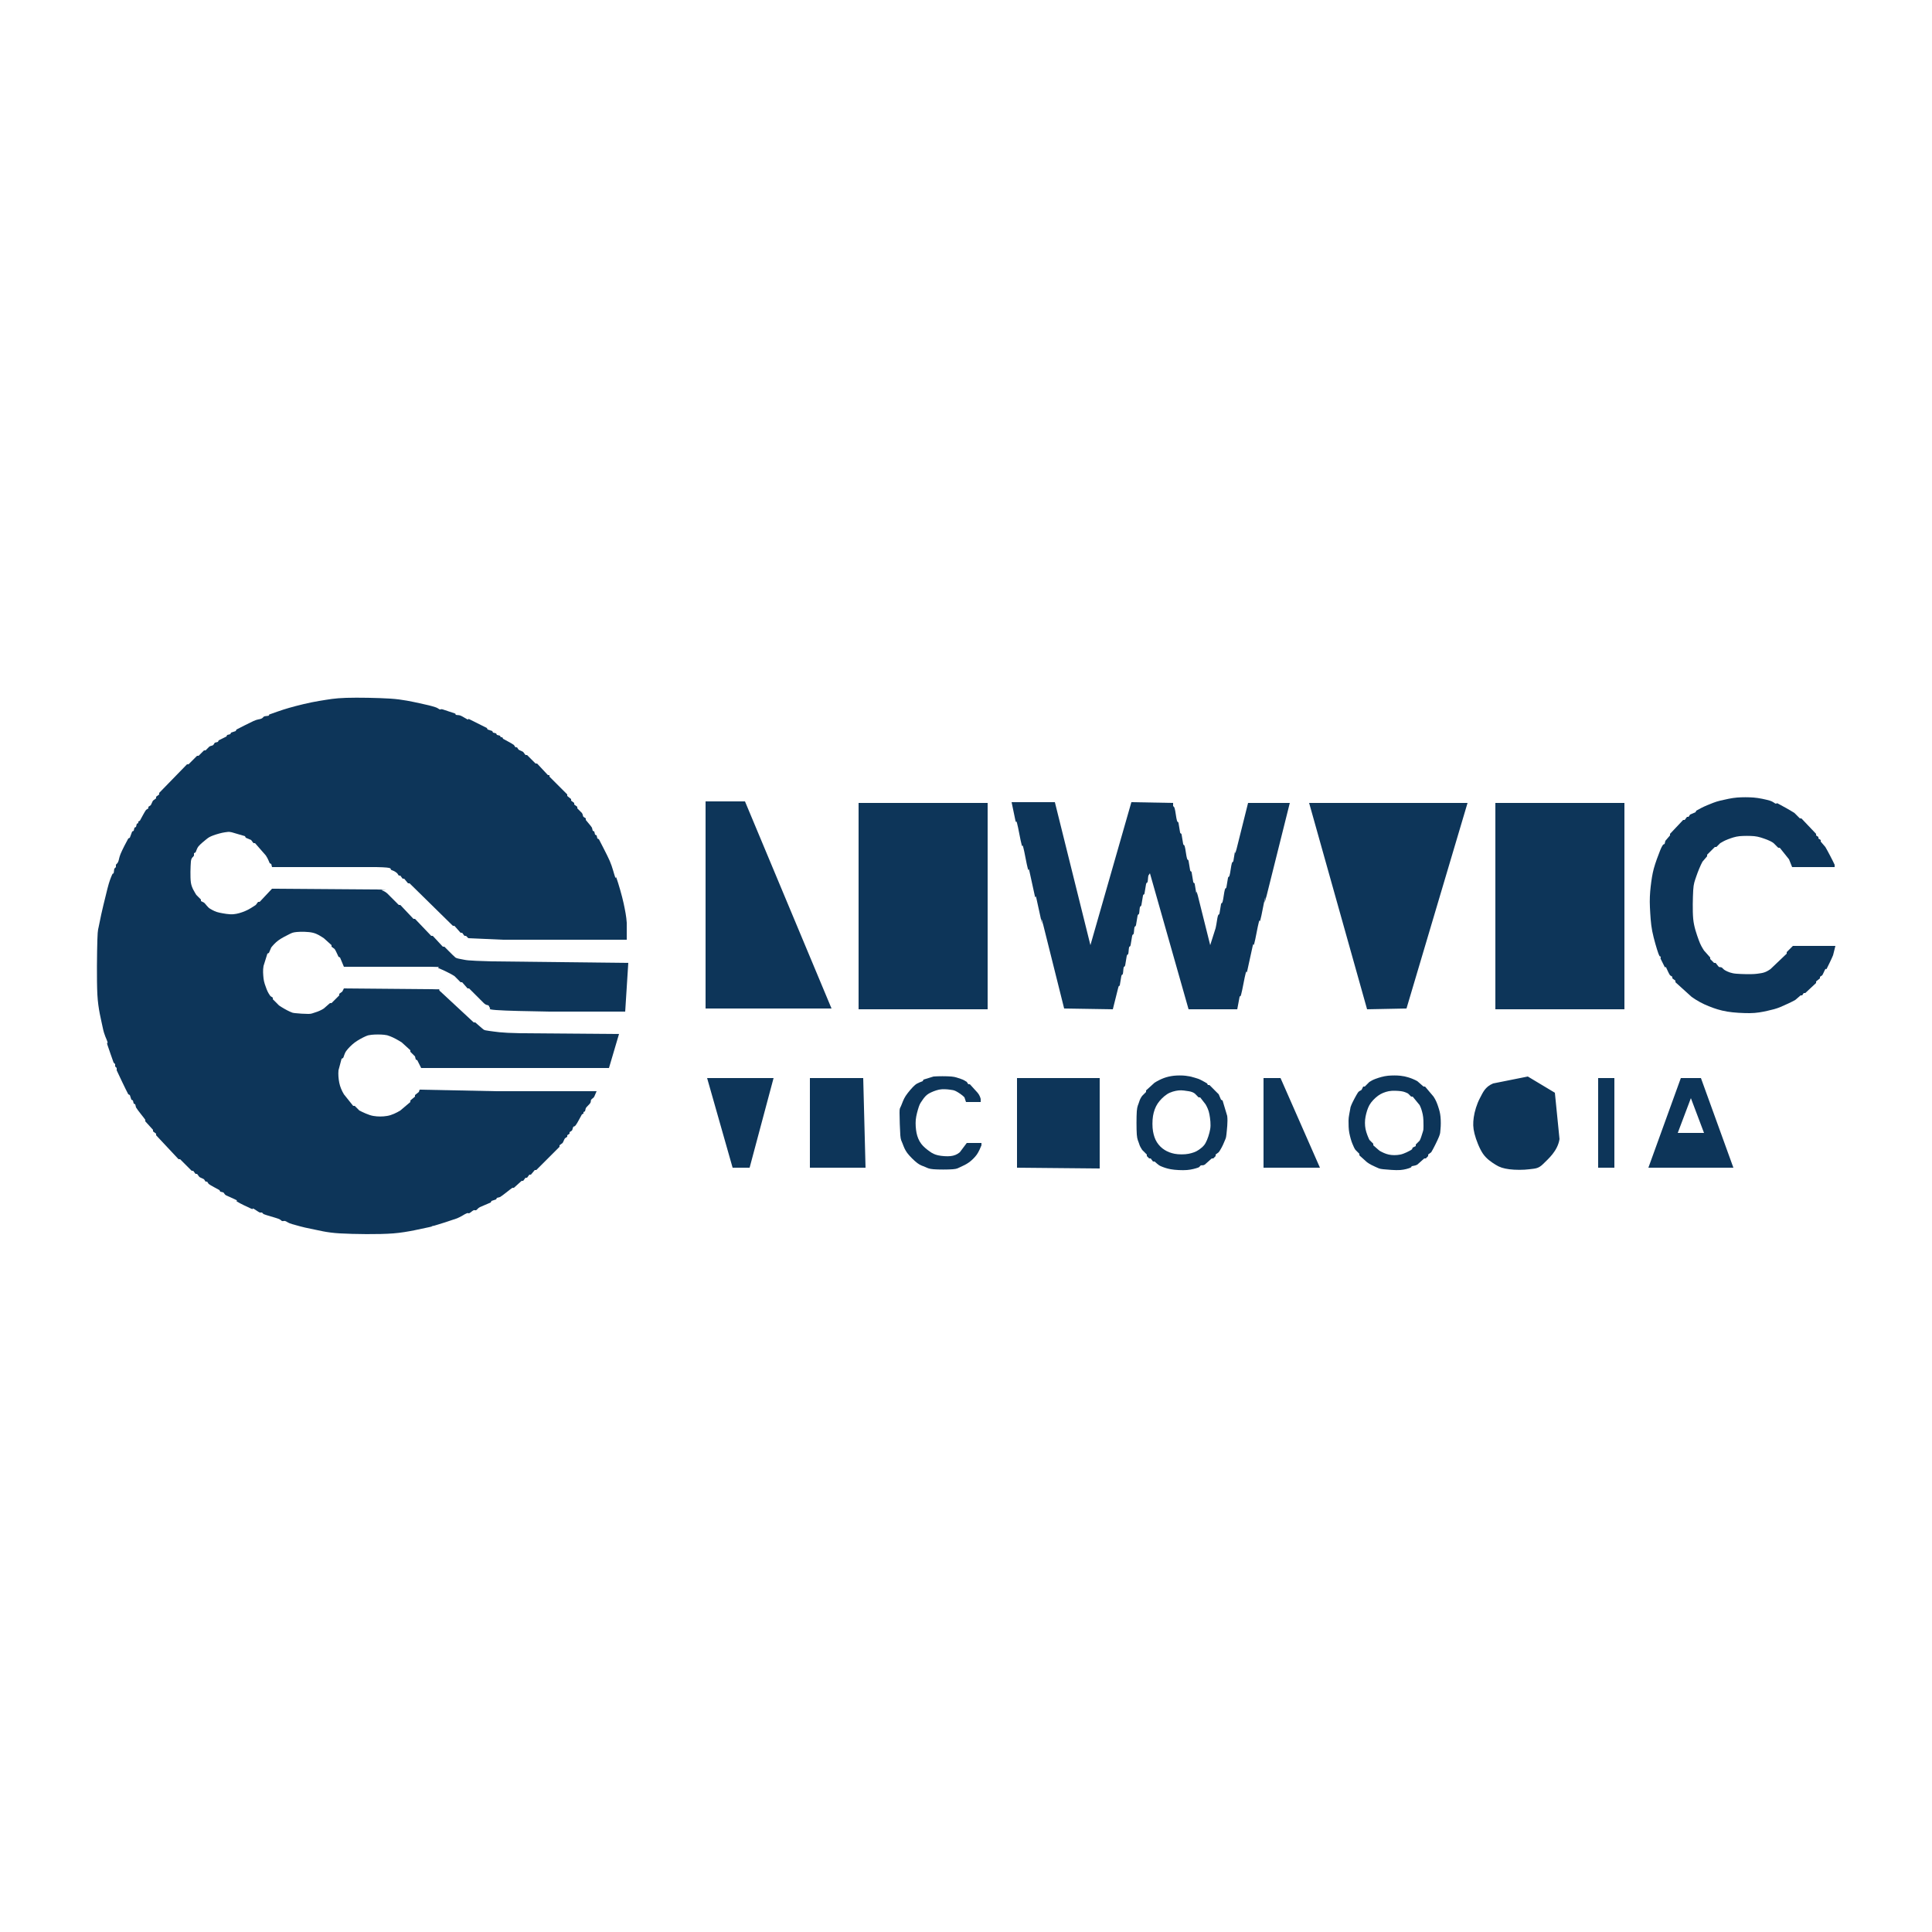
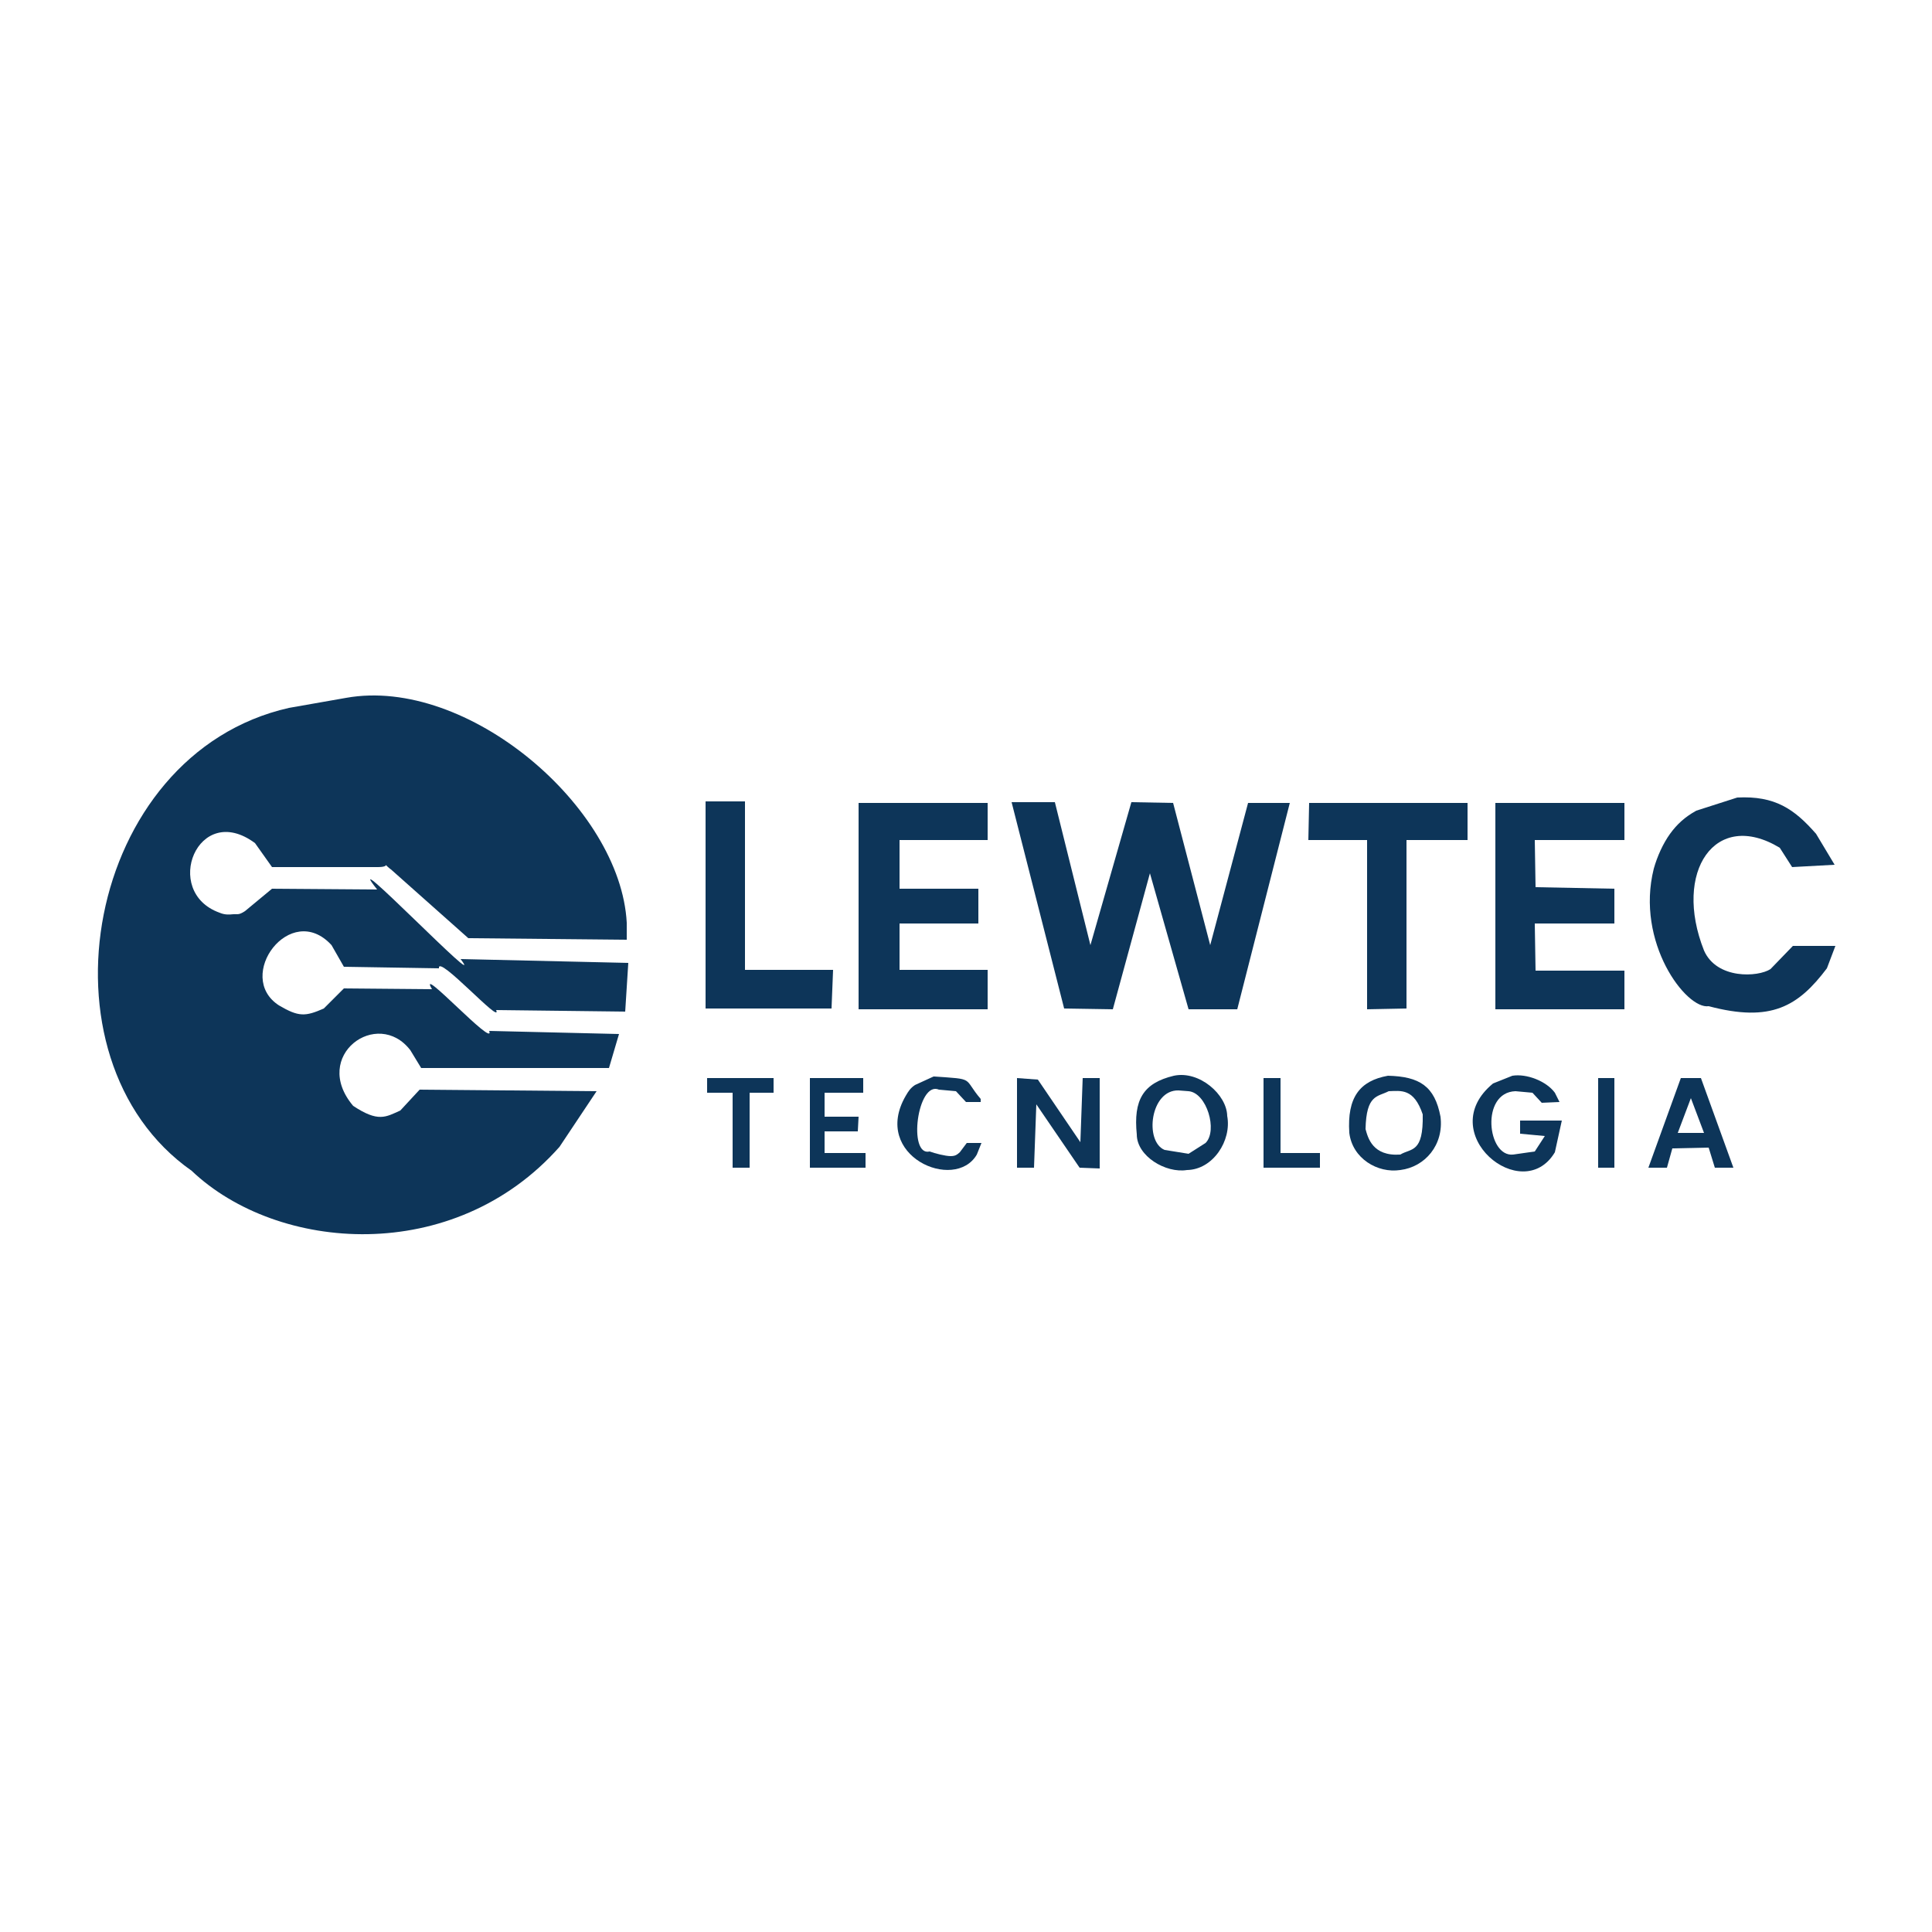
<svg xmlns="http://www.w3.org/2000/svg" width="2500" height="2500" viewBox="0 0 2500 2500">
-   <path d="M448 903 C463.5 902.5 489 903 505 904 C521 905 533.5 908 543 910 C552.5 912 558.5 913.5 563 915 C567.5 916.5 567.5 917.5 569 918 C570.5 918.5 570 917 573 918 C576 919 585 922 588 923 C591 924 588.5 924.5 590 925 C591.5 925.5 593.5 925 596 926 C598.5 927 603 930 605 931 C607 932 604 929 608 931 C612 933 626 940 630 942 L631 944 L637 946 L638 948 L642 949 L643 951 L647 952 L648 954 L650 954 L651 956 C653.5 957.5 662.5 962 665 964 L667 967 L669 967 L671 970 C672.5 971 675.5 972 677 973 L680 977 L682 977 L693 988 L695 988 L709 1003 L711 1003 L711 1005 L734 1028 L734 1030 L739 1034 L739 1036 L743 1039 L743 1041 L747 1044 L747 1046 L753 1052 C754.5 1054 754 1056 755 1057 L758 1059 L758 1061 C759.5 1063 764.5 1068.5 766 1071 L767 1075 L769 1076 L770 1080 L772 1081 L773 1085 L775 1086 C777.5 1091 785.5 1106 789 1114 C792.5 1122 794.5 1131 796 1135 C797.5 1139 796 1131.5 798 1137 C800 1142.5 805 1159.5 807 1169 C809 1178.5 810.5 1186 811 1194 L811 1216 L651 1216 L606 1214 L603 1211 L601 1211 L598 1207 L596 1207 L588 1198 L586 1198 L530 1143 L528 1143 L523 1137 L521 1137 L518 1133 L516 1133 L514 1130 C512.5 1129 511.5 1127.5 507 1126 C502.5 1124.5 513 1122.5 487 1122 L352 1122 L351 1118 L349 1117 C348 1115 347 1111.5 344 1107 L330 1091 L328 1091 L325 1087 L318 1084 L317 1082 L300 1077 C295.5 1076 295 1076.5 291 1077 C287 1077.5 280 1079.5 276 1081 C272 1082.5 270 1083.5 267 1086 C264 1088.5 259.5 1092 257 1095 C254.5 1098 254 1101.5 253 1103 L251 1104 L251 1107 C250.5 1109 247.5 1109 247 1115 C246.5 1121 246 1135 247 1142 C248 1149 252 1154.5 254 1158 L260 1164 L260 1166 L264 1168 C266 1169.5 268.5 1174 272 1176 C275.5 1178 279 1180 284 1181 C289 1182 296.5 1183.5 302 1183 C307.5 1182.5 312 1181 317 1179 C322 1177 328 1173 331 1171 L334 1167 L336 1167 L352 1150 L488 1151 C511.5 1151.5 492 1151 494 1152 C496 1153 497.5 1153 501 1156 L516 1171 L518 1171 L535 1189 L537 1189 L558 1211 L560 1211 L573 1225 L575 1225 L586 1236 C589.5 1238.5 587.5 1239.5 596 1241 C604.5 1242.5 601 1243 637 1244 L813 1246 L809 1309 L711 1309 C683 1308.5 655 1308 642 1307 C629 1306 635.5 1305 634 1304 C632.5 1303 633.5 1302 632 1301 C630.5 1300 630 1301.5 626 1298 L607 1279 L605 1279 L598 1271 L596 1271 L588 1263 C583.5 1260 573 1255 568 1253 C563 1251 577.5 1251.5 557 1251 L445 1251 L440 1239 L438 1238 C437 1236 434.5 1230 433 1228 L429 1225 L429 1223 L419 1214 C415 1211.5 411 1208.5 405 1207 C399 1205.5 389 1205.5 384 1206 C379 1206.5 378 1207 374 1209 C370 1211 364 1214 360 1217 C356 1220 353 1223.5 351 1226 L348 1233 L346 1234 L341 1250 C340 1255.5 340.5 1261 341 1266 C341.5 1271 343.5 1276 345 1280 C346.5 1284 348.5 1287 350 1289 L353 1291 L353 1293 L361 1301 C364.5 1303.5 371.5 1307.5 375 1309 C378.5 1310.5 378 1310.5 382 1311 C386 1311.5 394.5 1312 399 1312 C403.5 1312 404.5 1311 408 1310 C411.5 1309 416 1307 419 1305 L427 1298 L429 1298 L439 1288 L439 1286 L443 1283 L445 1279 L559 1280 C580 1281 562 1277 571 1284 L613 1323 L615 1323 L623 1330 C626 1332 624.5 1333 633 1334 C641.5 1335 646 1336.5 674 1337 L801 1338 L788 1382 L545 1382 L540 1372 L538 1371 L537 1367 L531 1361 L531 1359 L520 1349 C515.5 1346 509 1342.5 505 1341 C501 1339.5 501 1339.5 497 1339 C493 1338.5 485 1338.5 481 1339 C477 1339.5 476.5 1339.5 473 1341 C469.5 1342.5 463 1346 459 1349 C455 1352 450.5 1356.5 448 1360 C445.5 1363.5 445 1367.5 444 1369 L442 1370 L438 1385 C437.5 1390 438 1396 439 1401 C440 1406 442 1411 445 1416 L457 1431 L459 1431 L465 1437 C469 1439 477 1443 483 1444 C489 1445 495 1445 501 1444 C507 1443 513 1440 518 1437 L531 1426 L531 1424 L537 1419 L537 1417 L542 1413 L543 1410 L642 1412 L772 1412 L769 1419 C768 1421 766 1421.5 765 1423 C764 1424.5 765 1425 764 1427 C763 1429 759 1432 758 1434 L757 1438 L755 1439 L755 1441 L753 1442 C751.5 1444.5 747 1453.5 745 1456 C743 1458.5 743 1457 742 1458 C741 1459 741 1462 740 1463 L737 1465 L737 1467 L734 1469 L734 1471 L731 1473 C730 1474.5 729 1477.5 728 1479 L724 1482 L724 1484 L694 1514 L692 1514 L687 1520 L685 1520 L682 1524 L680 1524 L677 1528 L675 1528 L665 1537 L663 1537 C660 1539 650.5 1547 647 1549 L643 1550 L642 1552 L636 1554 L635 1556 L621 1562 C618 1563.5 617.5 1565.5 616 1566 C614.5 1566.5 614.5 1565.5 613 1566 C611.5 1566.5 608.5 1569.5 607 1570 C605.5 1570.5 607 1569 604 1570 C601 1571 597 1574.5 590 1577 C583 1579.5 567.5 1584.5 562 1586 C556.5 1587.5 559 1585.5 558 1586 C557 1586.5 563 1586.5 555 1588 C547 1589.5 528 1594.5 509 1596 C490 1597.5 458 1597 440 1596 C422 1595 412.5 1592 402 1590 C391.5 1588 383.5 1585.5 378 1584 C372.5 1582.5 371 1580.5 369 1580 C367 1579.5 366.5 1580.5 365 1580 C363.5 1579.5 364 1578.5 360 1577 C356 1575.5 344.5 1572.5 341 1571 L339 1569 L336 1569 C334 1568 330 1565 328 1564 C326 1563 328.5 1565.5 325 1564 C321.5 1562.5 310 1557 307 1555 C304 1553 308.5 1554.5 306 1553 C303.5 1551.5 296 1548.5 293 1547 C290 1545.5 290.5 1544 289 1543 L285 1542 L284 1540 C281.5 1538.5 272.5 1534 270 1532 L268 1529 L266 1529 L264 1526 C262.5 1525 259.5 1524 258 1523 L255 1519 L253 1519 L250 1515 L248 1515 L233 1500 L231 1500 L202 1469 L202 1467 L198 1464 L198 1462 L188 1451 L188 1449 C186 1446 178 1436.5 176 1433 L175 1429 L173 1428 L172 1424 L170 1423 L168 1417 L166 1416 C163 1410.5 153.5 1390.5 151 1385 L151 1382 L149 1380 L149 1377 L147 1375 C145.5 1371 140.5 1356.5 139 1352 C137.5 1347.5 140 1351.5 139 1348 C138 1344.5 135 1340 133 1330 C131 1320 127 1306 126 1287 C125 1268 125.5 1231.5 126 1216 C126.5 1200.5 127 1204 129 1193 C131 1182 136.5 1160 139 1150 C141.5 1140 143.5 1135.5 145 1132 C146.5 1128.5 146.5 1131.5 147 1130 C147.5 1128.5 147.5 1125.5 148 1124 L150 1122 L150 1119 C150.5 1118 152 1117.5 153 1115 C154 1112.5 154 1110 156 1105 C158 1100 164 1088.5 166 1085 L168 1084 L171 1076 L173 1075 L174 1071 L176 1070 L177 1066 L179 1065 L179 1063 L181 1062 C182.5 1059.5 187 1050.5 189 1048 L192 1046 L192 1044 L195 1042 C196 1040.5 197 1037.5 198 1036 L202 1033 L202 1031 L206 1028 L206 1026 L242 989 L244 989 L255 978 L257 978 L264 971 L266 971 L271 966 C272.5 965 275 965 276 964 L278 961 L282 960 L283 958 C285 957 291 954 293 953 L294 951 L298 950 L299 948 L305 946 L306 944 C310 942 322.5 935.5 328 933 C333.5 930.5 335.5 931 338 930 C340.5 929 340.5 927.5 342 927 C343.5 926.5 346.5 926.5 348 926 C349.5 925.5 345.5 925.5 350 924 C354.5 922.5 363.5 919 374 916 C384.5 913 400.5 909 413 907 C425.5 905 432.5 903.5 448 903 Z" fill="#0D3559" />
-   <path d="M1309 1038 L1365 1038 L1411 1223 L1464 1038 L1518 1039 L1518 1043 C1518.5 1044 1519 1043 1520 1046 C1521 1049 1522 1059 1523 1062 C1524 1065 1524.5 1062.5 1525 1065 C1525.5 1067.5 1526.5 1074.5 1527 1077 C1527.5 1079.5 1528.5 1077.5 1529 1080 C1529.5 1082.5 1530.5 1089.5 1531 1092 C1531.5 1094.5 1532 1092 1533 1095 C1534 1098 1535 1108 1536 1111 C1537 1114 1537.5 1111.5 1538 1114 C1538.5 1116.5 1539.5 1123.5 1540 1126 C1540.5 1128.5 1541.5 1126.5 1542 1129 C1542.5 1131.5 1543.5 1138.5 1544 1141 C1544.5 1143.5 1545.5 1141.5 1546 1144 C1546.5 1146.5 1547.5 1153.5 1548 1156 C1548.5 1158.5 1547 1148 1550 1159 L1566 1223 L1573 1201 C1574.5 1194.5 1575 1188 1576 1185 C1577 1182 1577.5 1184.5 1578 1182 C1578.5 1179.5 1579.5 1172.5 1580 1170 C1580.5 1167.5 1581 1170 1582 1167 C1583 1164 1584 1154 1585 1151 C1586 1148 1586.5 1150.5 1587 1148 C1587.5 1145.5 1588.5 1138.5 1589 1136 C1589.5 1133.5 1590 1136 1591 1133 C1592 1130 1593 1120 1594 1117 C1595 1114 1595.5 1116.5 1596 1114 C1596.5 1111.5 1597.5 1104.5 1598 1102 C1598.5 1099.5 1597 1109.5 1600 1099 L1615 1039 L1669 1039 L1639 1159 C1633.5 1179.5 1638.5 1157 1637 1162 C1635.5 1167 1632.5 1185 1631 1190 C1629.5 1195 1630.5 1188 1629 1193 C1627.5 1198 1624.5 1216 1623 1221 C1621.5 1226 1622.5 1218 1621 1224 C1619.5 1230 1615.5 1250 1614 1256 C1612.5 1262 1613.5 1254 1612 1259 C1610.5 1264 1607.5 1282 1606 1287 C1604.5 1292 1605 1287 1604 1290 L1601 1306 L1538 1306 L1488 1130 L1486 1133 C1485.5 1135 1485.5 1139 1485 1141 C1484.5 1143 1483.5 1141.5 1483 1144 C1482.5 1146.5 1481.5 1153.5 1481 1156 C1480.5 1158.5 1479.5 1156.5 1479 1159 C1478.5 1161.5 1477.5 1168.5 1477 1171 C1476.5 1173.5 1475.5 1172 1475 1174 C1474.5 1176 1474.5 1180 1474 1182 C1473.5 1184 1472.5 1182.5 1472 1185 C1471.5 1187.5 1470.5 1194.5 1470 1197 C1469.5 1199.5 1468.5 1198 1468 1200 C1467.5 1202 1467.5 1206 1467 1208 C1466.5 1210 1465.5 1208.5 1465 1211 C1464.5 1213.5 1463.5 1220.5 1463 1223 C1462.5 1225.5 1461.5 1224 1461 1226 C1460.5 1228 1460.5 1232 1460 1234 C1459.5 1236 1458.5 1234.5 1458 1237 C1457.5 1239.5 1456.5 1246.5 1456 1249 C1455.5 1251.5 1454.5 1250 1454 1252 C1453.5 1254 1453.5 1258 1453 1260 C1452.5 1262 1451.5 1260.5 1451 1263 C1450.5 1265.5 1449.5 1272.5 1449 1275 C1448.5 1277.5 1448.5 1273 1447 1278 L1440 1306 L1377 1305 L1350 1197 C1345 1178.5 1349.5 1200 1348 1194 C1346.5 1188 1342.5 1168 1341 1162 C1339.5 1156 1340.5 1165 1339 1159 C1337.5 1153 1333.5 1133 1332 1127 C1330.5 1121 1331.5 1129 1330 1124 C1328.5 1119 1325.5 1101 1324 1096 C1322.5 1091 1323.5 1098 1322 1093 C1320.5 1088 1317.5 1070 1316 1065 C1314.5 1060 1315 1066.5 1314 1062 Z" fill="#0D3559" />
-   <path d="M1111 1039 L1278 1039 L1278 1306 L1111 1306 Z" fill="#0D3559" />
-   <path d="M1935 1039 L2102 1039 L2102 1306 L1935 1306 Z" fill="#0D3559" />
-   <path d="M2248 1032 C2255 1031.5 2262 1031.5 2269 1032 C2276 1032.5 2285 1034.5 2290 1036 C2295 1037.5 2296 1039.5 2298 1040 C2300 1040.5 2297 1038 2301 1040 C2305 1042 2317.5 1049 2322 1052 L2329 1059 L2331 1059 L2350 1079 L2350 1081 L2353 1083 L2353 1085 L2356 1087 L2356 1089 L2362 1096 C2365 1101 2372 1114.5 2374 1119 L2374 1122 L2319 1122 L2315 1112 L2303 1097 L2301 1097 L2295 1091 C2292.5 1089 2289 1087.5 2285 1086 C2281 1084.5 2275.5 1082.5 2270 1082 C2264.5 1081.5 2256.5 1081.5 2251 1082 C2245.5 1082.5 2240 1084.5 2236 1086 C2232 1087.5 2228.5 1089.5 2226 1091 L2221 1096 L2219 1096 L2209 1106 L2209 1108 L2203 1115 C2200.5 1119.5 2197 1128 2195 1134 C2193 1140 2191.5 1143 2191 1152 C2190.5 1161 2190 1178.5 2191 1189 C2192 1199.5 2195.5 1209 2198 1216 C2200.5 1223 2202.5 1226 2205 1230 L2213 1239 L2213 1241 L2218 1246 L2220 1246 L2224 1251 C2225.5 1252 2226.5 1251 2228 1252 C2229.5 1253 2230 1254.5 2233 1256 C2236 1257.5 2240 1259.5 2247 1260 C2254 1260.5 2266.5 1261 2274 1260 C2281.5 1259 2284.5 1258.5 2291 1254 L2312 1234 L2312 1232 L2320 1224 L2375 1224 L2372 1236 C2370 1241 2365.5 1250 2364 1253 C2362.5 1256 2363 1252.5 2362 1254 C2361 1255.5 2359 1260.5 2358 1262 L2355 1264 L2355 1266 L2350 1270 L2350 1272 L2336 1285 L2334 1285 L2332 1288 L2330 1288 L2323 1294 C2318.5 1296.5 2310 1300.5 2304 1303 C2298 1305.5 2293.5 1306.5 2287 1308 C2280.5 1309.5 2272.5 1311 2264 1311 C2255.5 1311 2244 1310.5 2235 1309 C2226 1307.5 2218.5 1305 2211 1302 C2203.5 1299 2196 1295 2189 1290 L2168 1271 L2168 1269 L2164 1266 L2164 1264 L2161 1262 C2159.5 1260 2157 1254 2156 1252 C2155 1250 2155 1253 2154 1251 C2153 1249 2150 1243 2149 1241 C2148 1239 2149.5 1239 2149 1238 C2148.5 1237 2148 1239.5 2146 1234 C2144 1228.5 2140 1215 2138 1205 C2136 1195 2135.5 1183.5 2135 1174 C2134.5 1164.5 2135 1155.5 2136 1147 C2137 1138.5 2138 1131.5 2140 1124 C2142 1116.5 2146 1106 2148 1101 C2150 1096 2151 1094.5 2152 1093 L2154 1092 L2155 1088 L2161 1081 L2161 1079 L2178 1061 L2180 1061 L2183 1057 L2185 1057 L2187 1054 L2194 1051 L2195 1049 C2197.5 1047.5 2204 1044 2209 1042 C2214 1040 2219.5 1037.5 2226 1036 C2232.5 1034.5 2241 1032.5 2248 1032 Z" fill="#0D3559" />
-   <path d="M1694 1039 L1899 1039 L1820 1305 L1769 1306 Z" fill="#0D3559" />
-   <path d="M913 1037 L964 1037 L1076 1305 L913 1305 Z" fill="#0D3559" />
-   <path d="M1316 1395 L1423 1395 L1423 1512 L1316 1511 Z" fill="#0D3559" />
-   <path d="M1519 1392 C1523.5 1391.5 1530 1391.5 1534 1392 C1538 1392.5 1541 1393 1544 1394 C1547 1395 1550 1395.5 1553 1397 C1556 1398.5 1560.5 1401 1562 1402 L1563 1404 L1565 1404 L1577 1416 L1580 1423 L1582 1424 L1588 1444 C1589 1451.5 1587.5 1462.5 1587 1468 C1586.5 1473.5 1585.5 1474 1584 1478 C1582.5 1482 1579 1488.5 1577 1491 L1573 1494 L1573 1496 L1570 1499 L1568 1499 L1559 1507 C1556.5 1508.5 1555.5 1507.5 1554 1508 C1552.5 1508.5 1553 1510 1550 1511 C1547 1512 1542 1513.5 1536 1514 C1530 1514.5 1520.5 1514 1515 1513 C1509.5 1512 1505.5 1510.5 1502 1509 C1498.5 1507.5 1495.5 1504 1494 1503 L1492 1503 L1489 1499 L1487 1499 L1484 1496 L1484 1494 L1478 1488 C1476.5 1485.5 1475 1483.5 1474 1480 C1473 1476.5 1471.5 1475 1471 1468 C1470.5 1461 1470.5 1445 1471 1438 C1471.5 1431 1473 1429.5 1474 1426 C1475 1422.5 1476.5 1420 1478 1418 L1483 1413 L1483 1411 L1494 1401 C1498 1398.5 1502 1396.5 1506 1395 C1510 1393.5 1514.5 1392.5 1519 1392 Z M1525 1411 C1520.5 1411.5 1514.5 1413 1510 1416 C1505.5 1419 1501 1423.5 1498 1428 C1495 1432.5 1493 1438 1492 1444 C1491 1450 1491 1458.5 1492 1464 C1493 1469.5 1494.5 1474 1497 1478 C1499.5 1482 1503 1485.5 1507 1488 C1511 1490.5 1515 1492 1520 1493 C1525 1494 1533 1494 1538 1493 C1543 1492 1547.5 1490.5 1551 1488 C1554.5 1485.5 1557.5 1483.5 1560 1479 C1562.5 1474.5 1565 1467 1566 1461 C1567 1455 1566 1447.5 1565 1442 C1564 1436.5 1562 1432.5 1560 1429 L1553 1420 L1551 1420 L1546 1415 C1544 1413.5 1541.5 1412.5 1538 1412 C1534.5 1411.5 1529.5 1410.5 1525 1411 Z" fill="#0D3559" fill-rule="evenodd" />
-   <path d="M1796 1392 C1801.5 1391.5 1807.5 1391.5 1812 1392 C1816.5 1392.5 1818.5 1393 1822 1394 C1825.5 1395 1830.5 1397 1834 1399 L1842 1406 L1844 1406 L1855 1419 C1858 1423.5 1859.5 1427.5 1861 1432 C1862.5 1436.5 1863.5 1440 1864 1445 C1864.5 1450 1864.5 1456.5 1864 1461 C1863.5 1465.5 1864 1466 1862 1471 C1860 1476 1854.5 1487 1852 1491 L1848 1494 L1848 1496 L1845 1499 L1843 1499 L1834 1507 C1831.5 1508.5 1828.5 1508.5 1827 1509 C1825.5 1509.5 1827.5 1510 1825 1511 C1822.5 1512 1818 1513.5 1812 1514 C1806 1514.5 1795.5 1513.5 1790 1513 C1784.5 1512.5 1783.5 1511.5 1780 1510 C1776.5 1508.5 1772.5 1506.5 1769 1504 L1759 1495 L1759 1493 L1754 1488 C1752.5 1486 1751.5 1483.5 1750 1480 C1748.5 1476.5 1747 1471 1746 1466 C1745 1461 1745 1455 1745 1450 C1745 1445 1746.5 1439.5 1747 1436 C1747.5 1432.5 1747.5 1432.5 1749 1429 C1750.5 1425.5 1755 1417 1757 1414 C1759 1411 1761 1411.5 1762 1410 L1764 1406 L1766 1406 L1772 1400 C1774.5 1398.5 1776 1397.5 1780 1396 C1784 1394.5 1790.5 1392.5 1796 1392 Z M1797 1412 C1792 1413 1787 1415 1783 1418 C1779 1421 1774.5 1425.5 1772 1430 C1769.5 1434.5 1768 1440 1767 1445 C1766 1450 1766 1456 1767 1461 C1768 1466 1770.5 1472 1772 1475 L1777 1480 L1777 1482 L1785 1489 C1788.5 1491 1792.5 1493 1797 1494 C1801.5 1495 1807 1495 1812 1494 C1817 1493 1823.5 1489.5 1826 1488 C1828.5 1486.5 1827 1486 1828 1485 L1832 1483 L1832 1481 L1837 1476 C1838.5 1473.5 1840 1468 1841 1465 C1842 1462 1842 1461 1842 1457 C1842 1453 1842 1446.5 1841 1442 C1840 1437.5 1839 1434 1837 1430 L1828 1419 L1826 1419 L1822 1415 C1820 1414 1817 1412.5 1813 1412 C1809 1411.5 1802 1411 1797 1412 Z" fill="#0D3559" fill-rule="evenodd" />
-   <path d="M1977 1393 L2012 1414 L2018 1474 C2015.5 1489.5 2003.5 1499.5 1997 1506 C1990.5 1512.5 1986.5 1512 1979 1513 C1971.5 1514 1960.5 1514 1953 1513 C1945.5 1512 1940.5 1510.5 1935 1507 C1929.5 1503.5 1923.5 1499.5 1919 1493 C1914.5 1486.5 1910 1475 1908 1467 C1906 1459 1906 1453.5 1907 1446 C1908 1438.5 1911 1428.5 1915 1421 C1919 1413.5 1921.5 1406.5 1932 1402 Z" fill="#0D3559" />
-   <path d="M2175 1395 L2201 1395 L2243 1511 L2133 1511 Z M2188 1421 L2171 1466 L2205 1466 Z" fill="#0D3559" fill-rule="evenodd" />
-   <path d="M1048 1395 L1117 1395 L1120 1511 L1048 1511 Z" fill="#0D3559" />
-   <path d="M1208 1393 C1214 1392.5 1225 1392.5 1231 1393 C1237 1393.5 1239.5 1395 1243 1396 C1246.5 1397 1249.5 1399 1251 1400 L1253 1403 L1255 1403 L1265 1414 C1267.5 1417 1268.5 1420 1269 1422 L1269 1426 L1250 1426 L1248 1420 C1246 1417.5 1240 1413.5 1237 1412 C1234 1410.5 1232.5 1410.5 1229 1410 C1225.5 1409.5 1219.5 1409 1215 1410 C1210.5 1411 1205.5 1413 1202 1415 C1198.5 1417 1196 1420 1194 1423 C1192 1426 1190.5 1427.5 1189 1432 C1187.5 1436.5 1185.5 1443.5 1185 1449 C1184.5 1454.5 1185 1461 1186 1466 C1187 1471 1189 1476 1192 1480 C1195 1484 1199.5 1487.5 1203 1490 C1206.5 1492.5 1209.5 1494 1214 1495 C1218.5 1496 1225.5 1496.5 1230 1496 C1234.5 1495.5 1238.5 1494 1242 1491 L1251 1479 L1270 1479 L1270 1482 C1269 1484.5 1266.5 1490.5 1264 1494 C1261.5 1497.5 1257.5 1501.5 1254 1504 C1250.5 1506.5 1246.5 1508.5 1243 1510 C1239.5 1511.5 1239 1512.5 1233 1513 C1227 1513.5 1214 1513.5 1208 1513 C1202 1512.5 1200.5 1511.5 1197 1510 C1193.5 1508.5 1191 1508 1187 1505 C1183 1502 1177 1496 1174 1492 C1171 1488 1169.5 1484 1168 1480 C1166.5 1476 1165.5 1475.5 1165 1469 C1164.5 1462.5 1164 1446.5 1164 1440 C1164 1433.5 1164.5 1434.5 1166 1431 C1167.5 1427.5 1169 1422.5 1172 1418 C1175 1413.5 1180.5 1407 1184 1404 C1187.5 1401 1192 1400 1194 1399 L1195 1397 Z" fill="#0D3559" />
-   <path d="M915 1395 L1001 1395 L970 1511 L948 1511 Z" fill="#0D3559" />
-   <path d="M1635 1395 L1657 1395 L1708 1511 L1635 1511 Z" fill="#0D3559" />
+   <path d="M448 903 C604.5 875 803 1044 811 1194 L811 1216 L606 1214 L507 1126 C487 1110.5 513 1122.5 487 1122 L352 1122 L330 1091 C256 1036 209 1154 284 1181 C291 1184 296.5 1183.5 302 1183 C307.5 1182.5 308.5 1184.5 317 1179 L352 1150 L488 1151 C435.5 1085 633.5 1290.5 596 1241 L813 1246 L809 1309 L642 1307 C650.5 1328 565.5 1233.5 568 1253 L445 1251 L429 1223 C376 1165 303 1263.5 361 1301 C386.5 1316 395 1315.5 419 1305 L445 1279 L559 1280 C538.5 1245.5 641.5 1358 633 1334 L801 1338 L788 1382 L545 1382 L531 1359 C488.5 1303.5 402 1366 457 1431 C489.5 1452.5 499 1445.5 518 1437 L543 1410 L772 1412 L724 1484 C587 1638.5 359 1620.5 248 1515 C40.5 1369.5 110 975.5 374 916 Z" fill="#0D3559" />
+   <path d="M1309 1038 L1365 1038 L1411 1223 L1464 1038 L1518 1039 L1566 1223 L1615 1039 L1669 1039 L1601 1306 L1538 1306 L1488 1130 L1440 1306 L1377 1305 Z" fill="#0D3559" />
+   <path d="M1111 1039 L1278 1039 L1278 1087 L1164 1087 L1164 1150 L1266 1150 L1266 1195 L1164 1195 L1164 1255 L1278 1255 L1278 1306 L1111 1306 Z" fill="#0D3559" />
+   <path d="M1935 1039 L2102 1039 L2102 1087 L1986 1087 L1987 1148 L2089 1150 L2089 1195 L1986 1195 L1987 1256 L2102 1256 L2102 1306 L1935 1306 Z" fill="#0D3559" />
+   <path d="M2248 1032 C2297 1029.5 2322 1047 2350 1079 L2374 1119 L2319 1122 L2303 1097 C2219.5 1046.5 2164.5 1128 2205 1230 C2221.5 1267.5 2275 1264.5 2291 1254 L2320 1224 L2375 1224 L2364 1253 C2327 1302 2292 1323.5 2211 1302 C2182 1306.5 2116 1219.5 2140 1124 C2144.5 1108 2152 1091.5 2161 1079 C2170 1066.5 2180.5 1057 2195 1049 Z" fill="#0D3559" />
+   <path d="M1694 1039 L1899 1039 L1899 1087 L1820 1087 L1820 1305 L1769 1306 L1769 1087 L1693 1087 Z" fill="#0D3559" />
+   <path d="M913 1037 L964 1037 L964 1255 L1078 1255 L1076 1305 L913 1305 Z" fill="#0D3559" />
+   <path d="M1316 1395 L1343 1397 L1398 1478 L1401 1395 L1423 1395 L1423 1512 L1397 1511 L1341 1429 L1338 1511 L1316 1511 Z" fill="#0D3559" />
+   <path d="M1519 1392 C1552 1385 1587.5 1416.5 1588 1444 C1594 1476 1569.5 1513.5 1536 1514 C1508.5 1518.5 1471 1496 1471 1468 C1466.5 1423.5 1479 1401.5 1519 1392 Z M1525 1411 C1488.5 1410 1480.5 1477 1507 1488 L1538 1493 L1560 1479 C1576 1463 1561.5 1414 1538 1412 Z" fill="#0D3559" fill-rule="evenodd" />
+   <path d="M1796 1392 C1837 1393 1856.5 1405.5 1864 1445 C1868.5 1481.5 1844 1510 1812 1514 C1782.5 1518.5 1750 1499 1746 1466 C1743 1420 1759.5 1398.5 1796 1392 Z M1797 1412 C1782.5 1419.5 1768 1416 1767 1461 C1770 1472 1776 1496.5 1812 1494 C1826 1485.5 1842 1492.5 1841 1442 C1829.5 1408 1813 1411.5 1797 1412 Z" fill="#0D3559" fill-rule="evenodd" />
+   <path d="M1957 1392 C1975.5 1389 2001 1399 2012 1414 L2018 1426 L1995 1427 L1983 1414 L1961 1412 C1915.5 1413.5 1924.5 1497.5 1958 1494 L1986 1490 L1999 1470 L1967 1467 L1967 1450 L2021 1450 L2012 1491 C1970 1561.5 1854 1466 1932 1402 Z" fill="#0D3559" />
+   <path d="M2175 1395 L2201 1395 L2243 1511 L2219 1511 L2211 1485 L2164 1486 L2157 1511 L2133 1511 Z M2188 1421 L2171 1466 L2205 1466 Z" fill="#0D3559" fill-rule="evenodd" />
+   <path d="M1048 1395 L1117 1395 L1117 1414 L1067 1414 L1067 1445 L1111 1445 L1110 1464 L1067 1464 L1067 1492 L1120 1492 L1120 1511 L1048 1511 Z" fill="#0D3559" />
+   <path d="M1208 1393 C1263 1396.5 1245.5 1394.5 1269 1422 L1269 1426 L1250 1426 L1237 1412 L1215 1410 C1187 1398 1174.5 1497 1203 1490 C1209.5 1492.5 1223.5 1496 1230 1496 C1236.5 1496 1238.5 1494 1242 1491 L1251 1479 L1270 1479 L1264 1494 C1235.5 1543 1127 1495.5 1172 1418 C1175.5 1412 1178 1408 1184 1404 Z" fill="#0D3559" />
+   <path d="M915 1395 L1001 1395 L1001 1414 L970 1414 L970 1511 L948 1511 L948 1414 L915 1414 Z" fill="#0D3559" />
+   <path d="M1635 1395 L1657 1395 L1657 1492 L1708 1492 L1708 1511 L1635 1511 Z" fill="#0D3559" />
  <path d="M2068 1395 L2089 1395 L2089 1511 L2068 1511 Z" fill="#0D3559" />
</svg>
